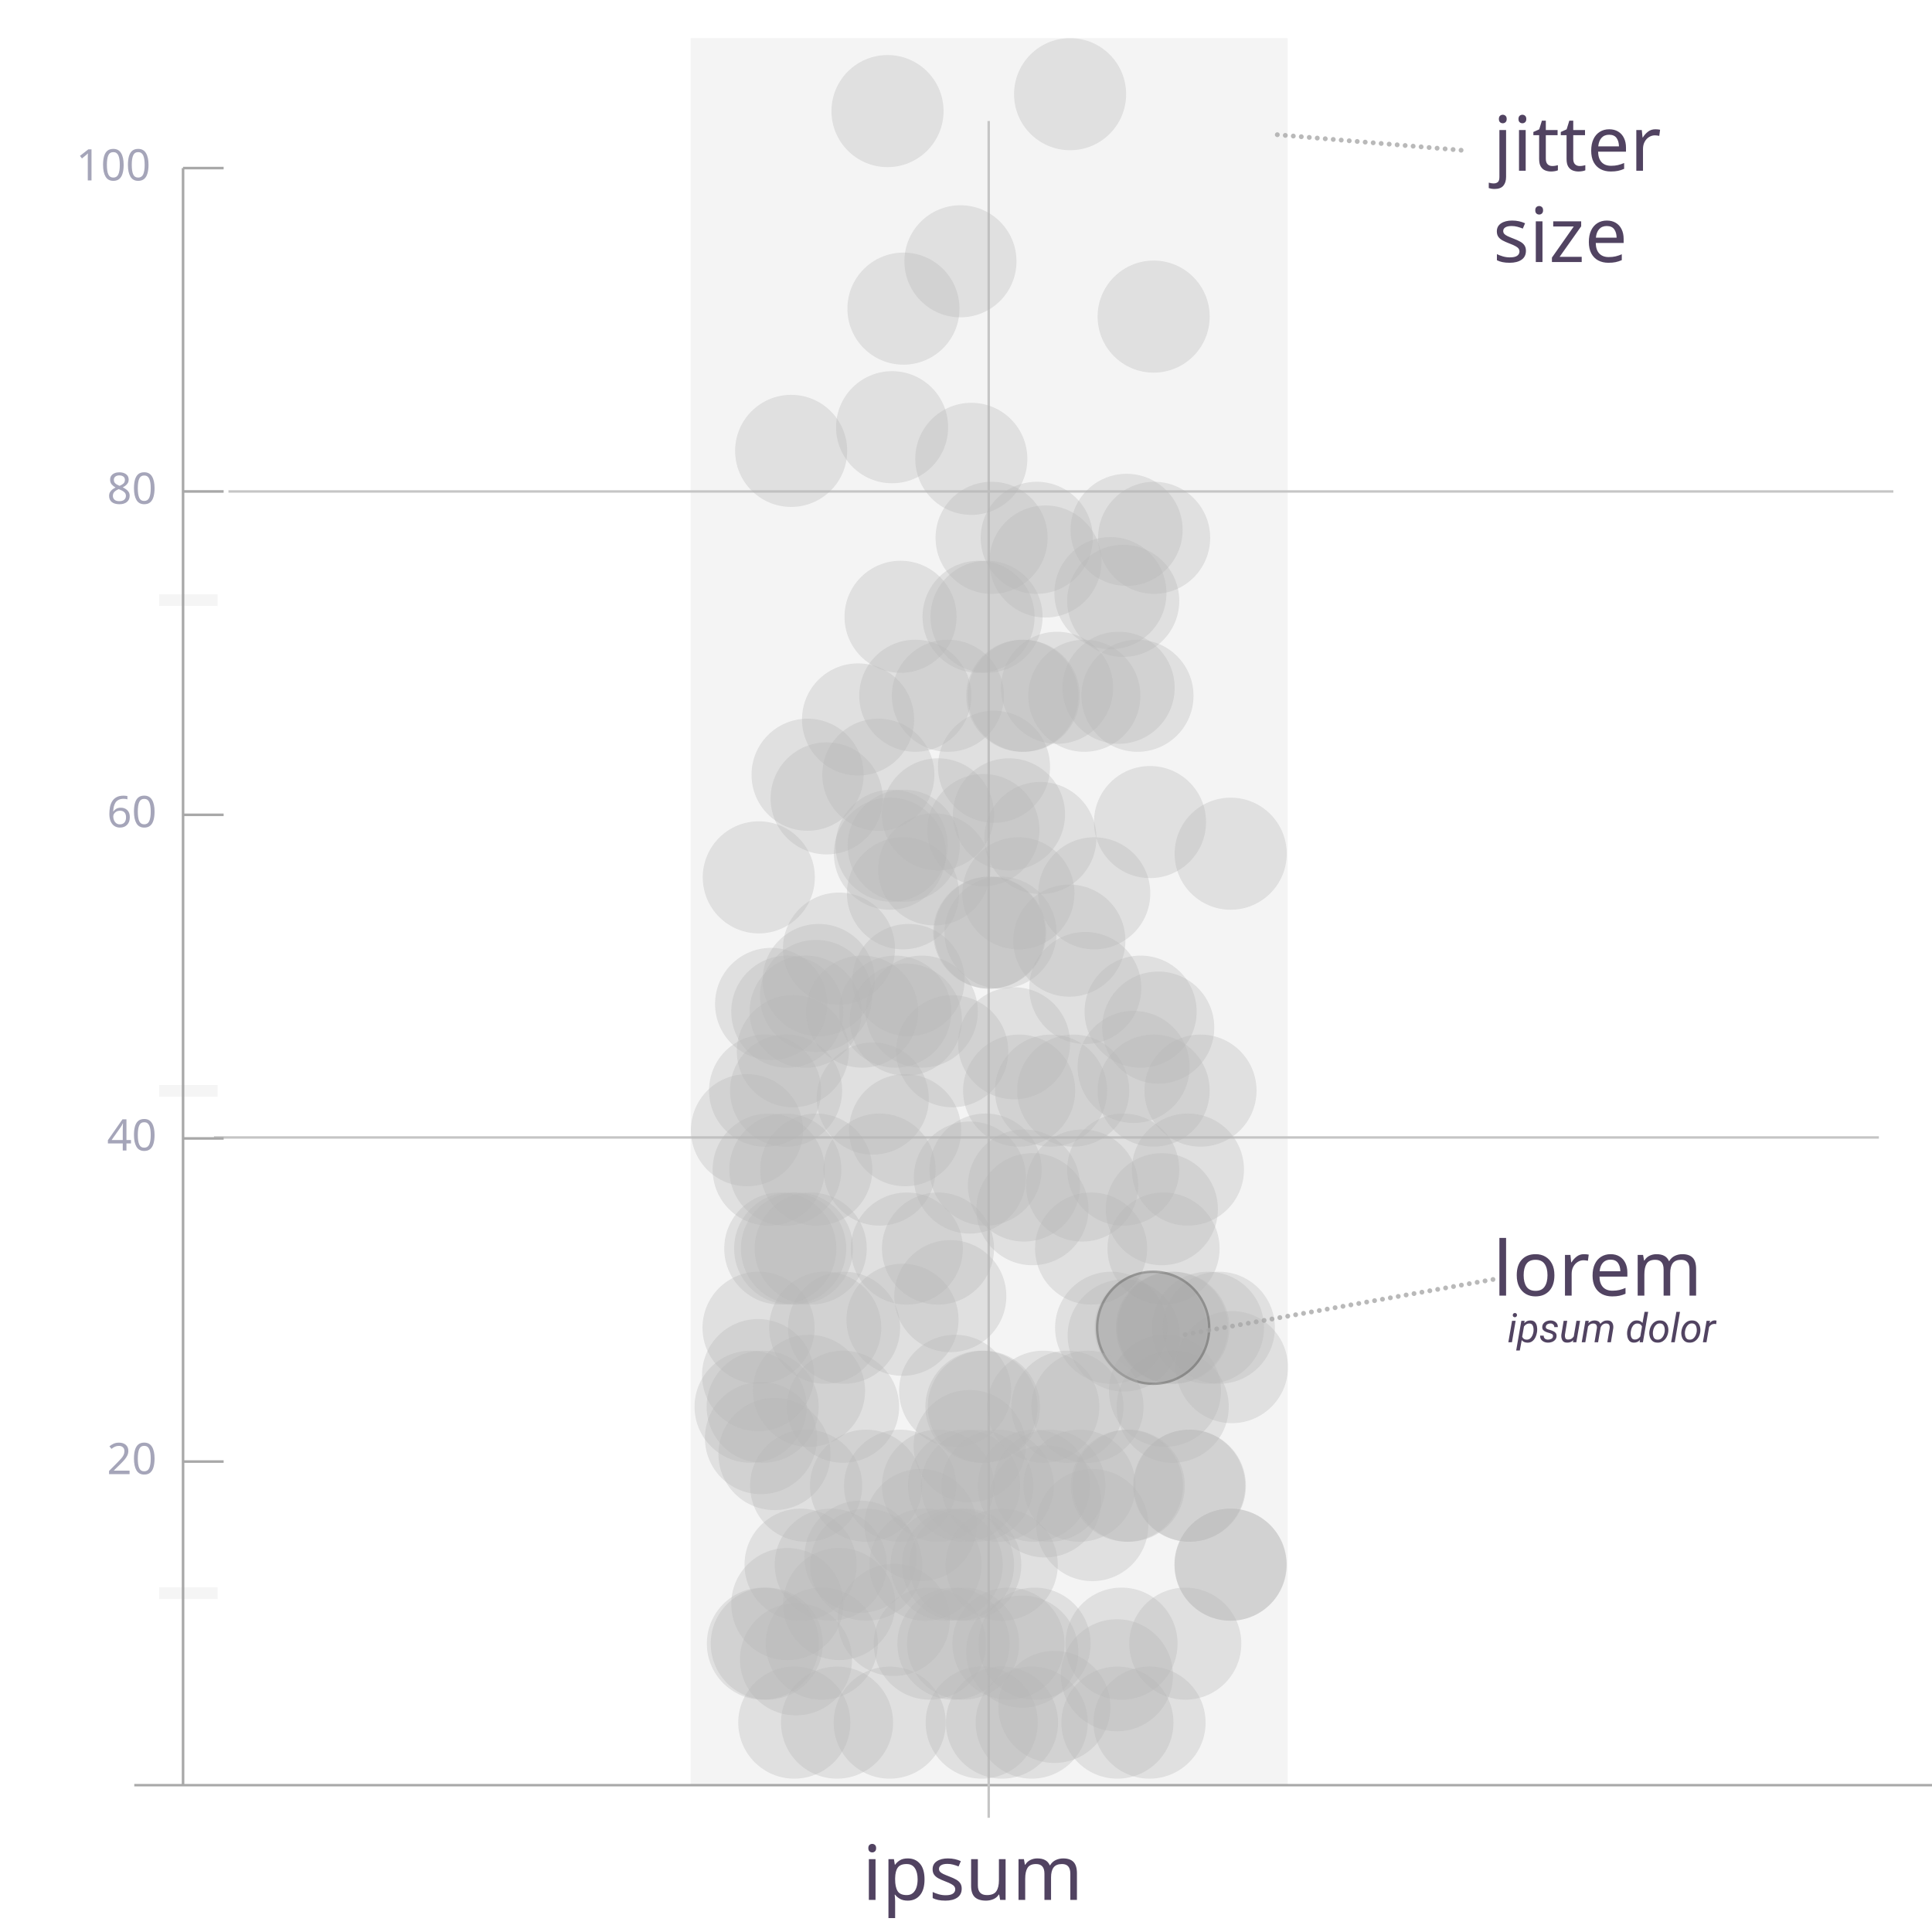
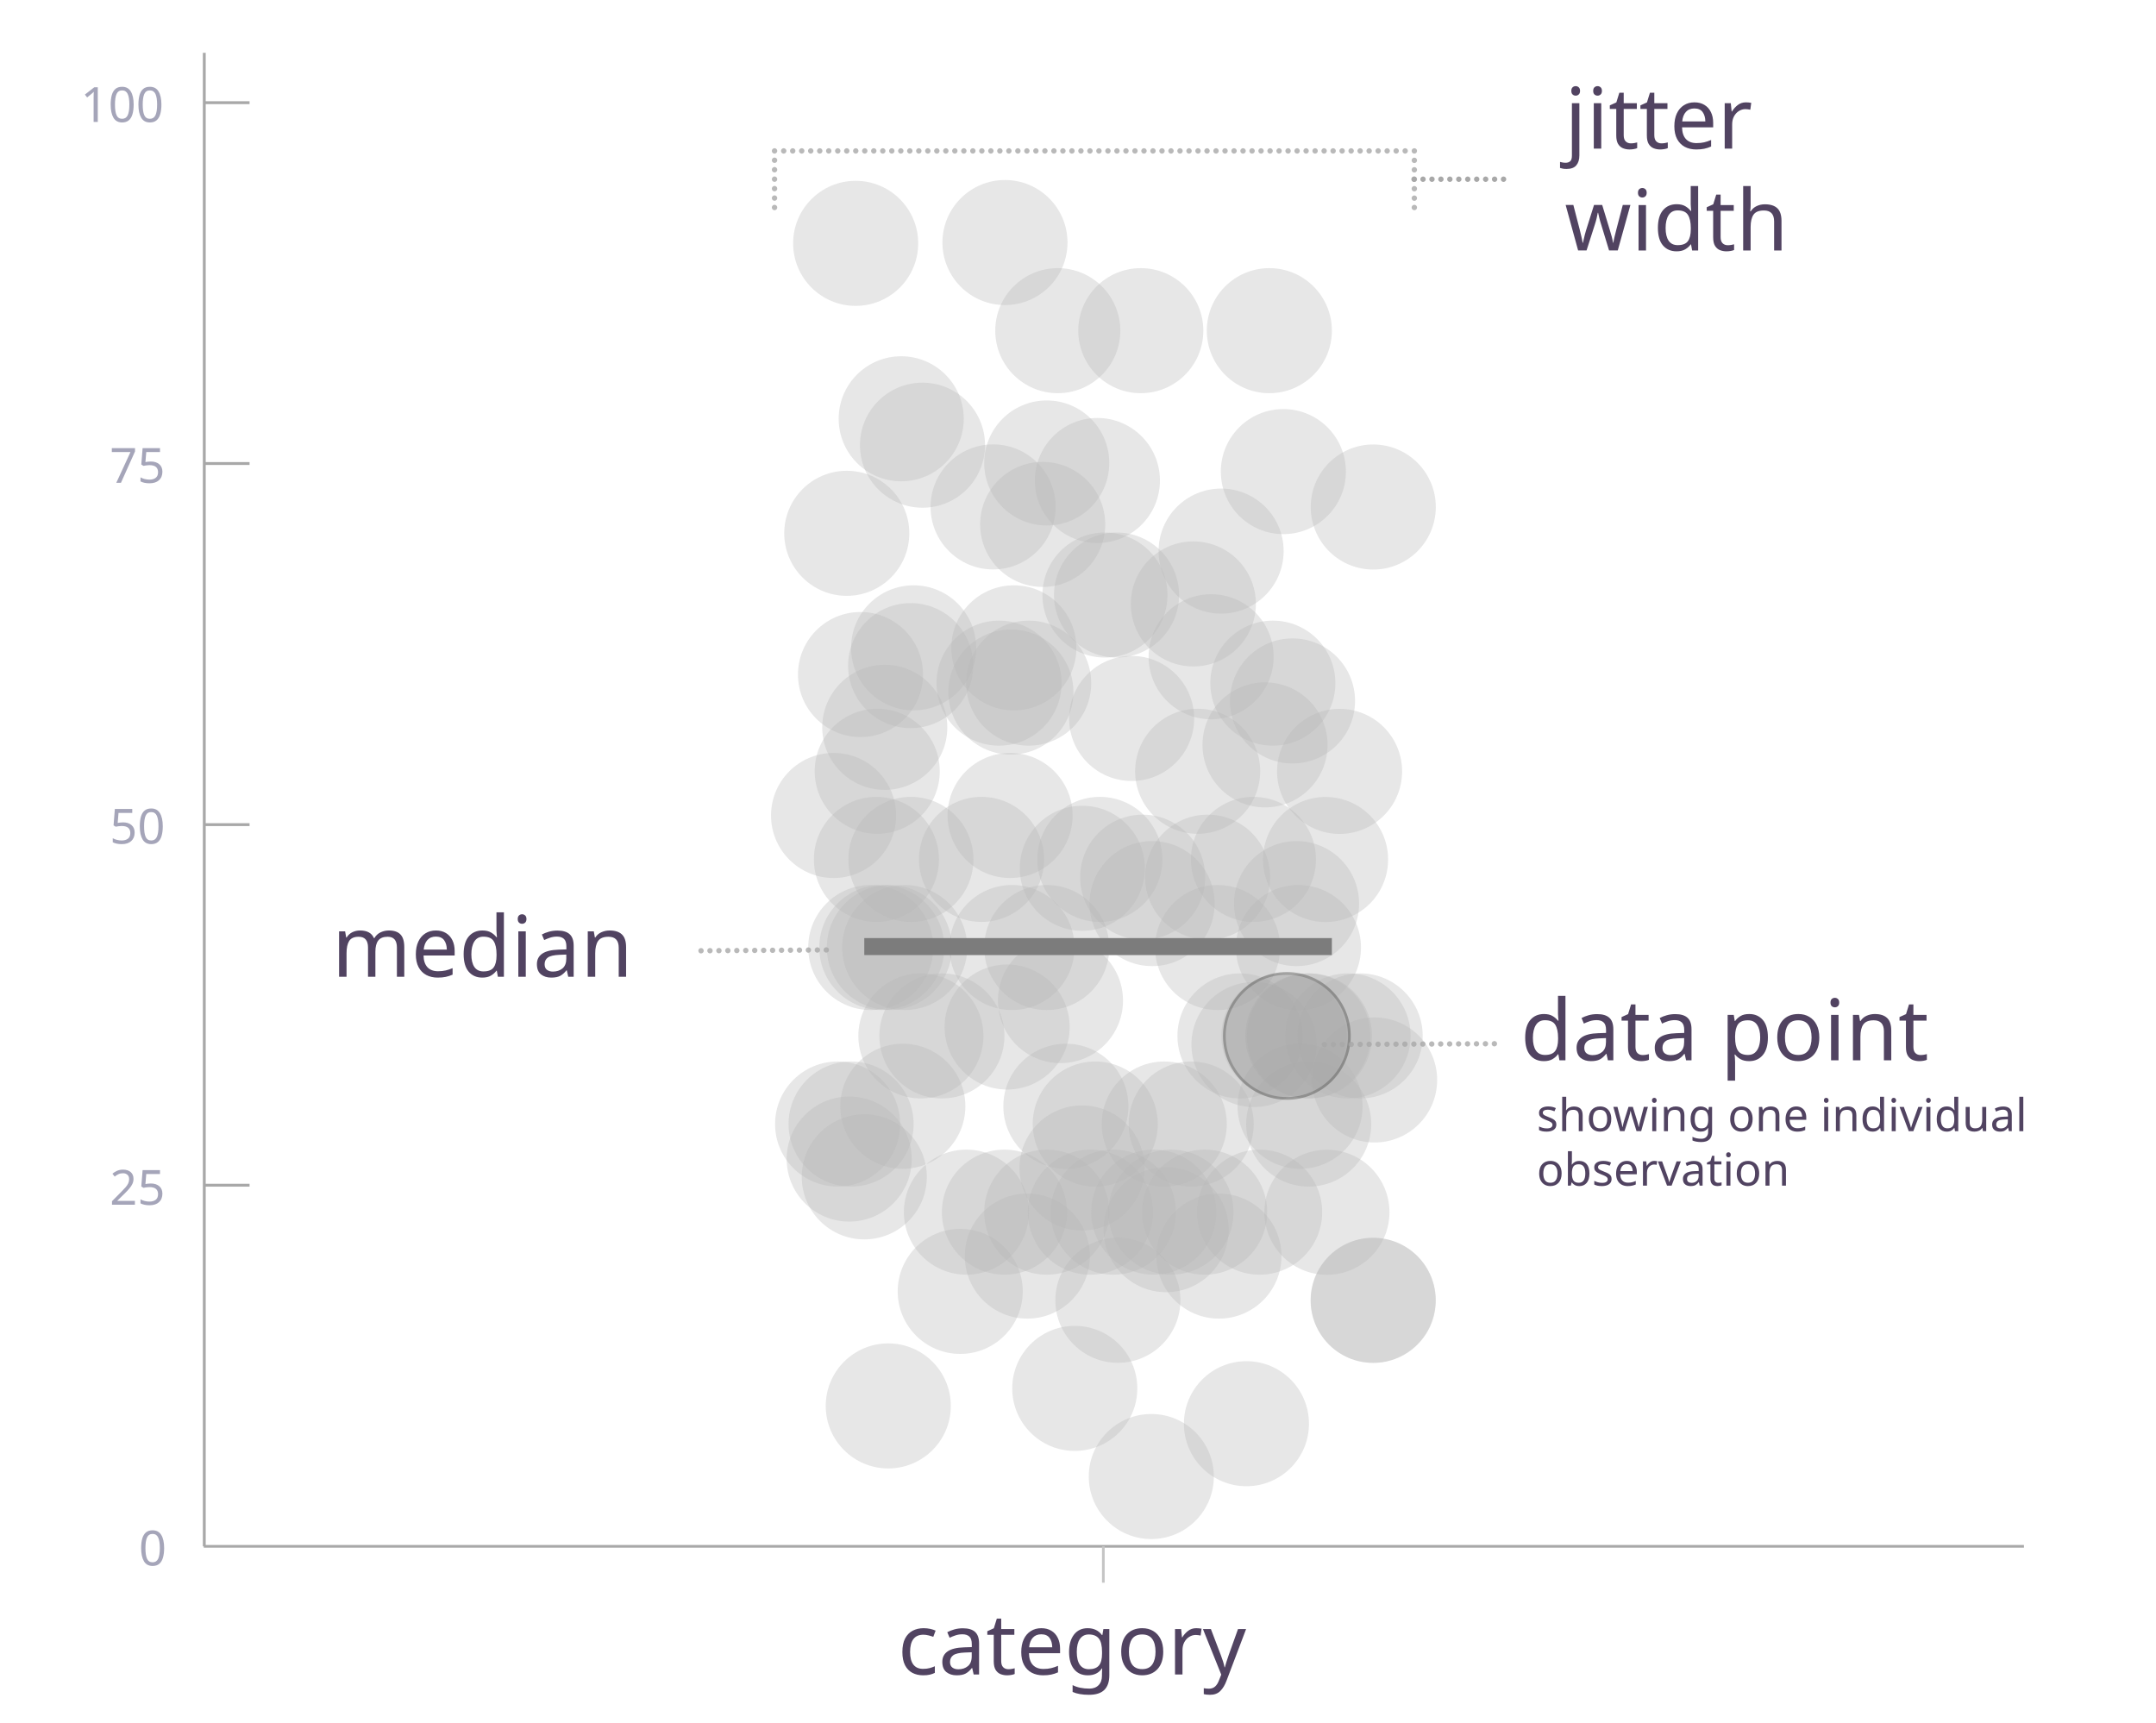
- <svg xmlns="http://www.w3.org/2000/svg" width="800" height="800" viewBox="0 0 800 800">
-   <defs>
-     <style>.a{fill:#f4f4f4;}.b,.c,.d,.h,.j{fill:none;}.b{stroke:#f5f5f5;stroke-linejoin:bevel;stroke-width:4.84px;}.c,.h,.j{stroke:#a8a8a8;}.c,.d,.f,.h,.j{stroke-miterlimit:10;}.d{stroke:#c5c5c5;}.e{fill:#b5b5b5;}.e,.f{opacity:0.33;}.f{fill:#919191;stroke:#232322;}.g,.i,.j,.k{isolation:isolate;}.g{font-size:18px;fill:#a5a5b9;}.g,.i{font-family:Roboto Mono;}.h{stroke-width:1.06px;}.i{font-size:31.46px;}.i,.k{fill:#514361;}.j{stroke-linecap:round;stroke-width:2px;stroke-dasharray:0 3.32;opacity:0.8;}.k{font-size:16.8px;font-family:Roboto;font-style:italic;}</style>
-   </defs>
-   <rect class="a" x="286" y="15.8" width="247.2" height="723.42" />
-   <line class="b" x1="65.9" y1="659.7" x2="90.1" y2="659.7" />
-   <line class="b" x1="65.9" y1="451.7" x2="90.1" y2="451.7" />
-   <line class="b" x1="65.9" y1="248.5" x2="90.1" y2="248.5" />
-   <line class="c" x1="55.6" y1="739.2" x2="803.8" y2="739.2" />
-   <line class="d" x1="88.6" y1="471" x2="778" y2="471" />
-   <line class="d" x1="94.6" y1="203.5" x2="784" y2="203.5" />
-   <line class="d" x1="409.4" y1="752.7" x2="409.4" y2="50.1" />
-   <circle class="e" cx="444.4" cy="451.6" r="23.2" />
-   <circle class="e" cx="349.5" cy="549.8" r="23.2" />
-   <circle class="e" cx="381.7" cy="418.9" r="23.2" />
-   <circle class="e" cx="310.8" cy="582.5" r="23.2" />
-   <circle class="e" cx="406.4" cy="582.5" r="23.2" />
-   <circle class="e" cx="423.3" cy="288.1" r="23.2" />
-   <circle class="e" cx="370.7" cy="418.9" r="23.2" />
-   <circle class="e" cx="492.4" cy="615.2" r="23.2" />
-   <circle class="e" cx="429.3" cy="222.7" r="23.2" />
-   <circle class="e" cx="472.3" cy="418.9" r="23.2" />
-   <circle class="e" cx="410.6" cy="222.7" r="23.2" />
-   <circle class="e" cx="509.6" cy="353.5" r="23.2" />
-   <circle class="e" cx="392.5" cy="288.1" r="23.2" />
-   <circle class="e" cx="379" cy="288.1" r="23.2" />
-   <circle class="e" cx="449" cy="288.1" r="23.2" />
-   <circle class="e" cx="477.9" cy="222.7" r="23.2" />
-   <circle class="e" cx="325.5" cy="451.6" r="23.2" />
-   <circle class="e" cx="408.5" cy="255.4" r="23.2" />
-   <circle class="e" cx="471" cy="288.1" r="23.2" />
-   <circle class="e" cx="427.2" cy="713.3" r="23.2" />
-   <circle class="e" cx="398.8" cy="680.6" r="23.2" />
-   <circle class="e" cx="432" cy="582.5" r="23.2" />
-   <circle class="e" cx="327.2" cy="517" r="23.2" />
-   <circle class="e" cx="497.1" cy="451.6" r="23.2" />
-   <circle class="e" cx="368.5" cy="353.5" r="23.2" />
-   <circle class="e" cx="315.8" cy="582.5" r="23.2" />
-   <circle class="e" cx="476.4" cy="549.8" r="23.2" />
-   <circle class="e" cx="373.7" cy="546.5" r="23.2" />
-   <circle class="e" cx="419.9" cy="432" r="23.2" />
-   <circle class="e" cx="442.8" cy="389.5" r="23.2" />
-   <circle class="e" cx="376.2" cy="405.8" r="23.2" />
-   <circle class="e" cx="314.2" cy="363.3" r="23.2" />
-   <circle class="e" cx="388.4" cy="337.2" r="23.2" />
-   <circle class="e" cx="414.3" cy="386.2" r="23.2" />
-   <circle class="e" cx="401.6" cy="487.6" r="23.2" />
-   <circle class="e" cx="476.2" cy="340.4" r="23.2" />
-   <circle class="e" cx="342.3" cy="330.6" r="23.2" />
-   <circle class="e" cx="369.2" cy="350.2" r="23.2" />
-   <circle class="e" cx="432.9" cy="232.5" r="23.2" />
-   <circle class="e" cx="372.9" cy="255.4" r="23.2" />
-   <circle class="e" cx="449.4" cy="409.1" r="23.2" />
-   <circle class="e" cx="411.6" cy="317.5" r="23.2" />
-   <circle class="e" cx="402.2" cy="190" r="23.2" />
-   <circle class="e" cx="327.6" cy="186.7" r="23.2" />
-   <circle class="e" cx="325.2" cy="484.3" r="23.2" />
-   <circle class="e" cx="432.7" cy="621.7" r="23.2" />
-   <circle class="e" cx="315.1" cy="595.5" r="23.2" />
-   <circle class="e" cx="482.4" cy="575.9" r="23.2" />
-   <circle class="e" cx="339" cy="405.8" r="23.2" />
-   <circle class="e" cx="462.5" cy="693.7" r="23.2" />
-   <circle class="e" cx="363.7" cy="320.8" r="23.2" />
-   <circle class="e" cx="424" cy="490.9" r="23.2" />
-   <circle class="e" cx="386.9" cy="360" r="23.2" />
-   <circle class="e" cx="374.1" cy="127.8" r="23.2" />
-   <circle class="e" cx="443.1" cy="39" r="23.2" />
-   <circle class="e" cx="465.1" cy="484.3" r="23.2" />
-   <circle class="e" cx="367.5" cy="46" r="23.2" />
-   <circle class="e" cx="477.7" cy="131.1" r="23.2" />
-   <circle class="e" cx="465.3" cy="553" r="23.2" />
-   <circle class="e" cx="337.9" cy="412.4" r="23.2" />
-   <circle class="e" cx="405.2" cy="255.4" r="23.2" />
-   <circle class="e" cx="469.4" cy="441.8" r="23.2" />
-   <circle class="e" cx="448.1" cy="490.9" r="23.2" />
-   <circle class="e" cx="407.2" cy="343.7" r="23.2" />
-   <circle class="e" cx="370.1" cy="670.8" r="23.2" />
-   <circle class="e" cx="320.7" cy="602.1" r="23.2" />
-   <circle class="e" cx="485.3" cy="549.8" r="23.2" />
-   <circle class="e" cx="465.1" cy="248.8" r="23.2" />
-   <circle class="e" cx="319.3" cy="415.7" r="23.2" />
-   <circle class="e" cx="466.5" cy="219.4" r="23.2" />
-   <circle class="e" cx="397.7" cy="108.2" r="23.2" />
-   <circle class="e" cx="453.1" cy="369.9" r="23.2" />
-   <circle class="e" cx="393.5" cy="536.7" r="23.2" />
-   <circle class="e" cx="459.8" cy="245.6" r="23.2" />
-   <circle class="e" cx="479.6" cy="425.5" r="23.2" />
-   <circle class="e" cx="417.8" cy="337.2" r="23.2" />
-   <circle class="e" cx="430.8" cy="347" r="23.2" />
-   <circle class="e" cx="395.5" cy="575.9" r="23.2" />
-   <circle class="e" cx="313.9" cy="569.4" r="23.2" />
-   <circle class="e" cx="355.3" cy="297.9" r="23.2" />
-   <circle class="e" cx="374.2" cy="350.2" r="23.2" />
-   <circle class="e" cx="375.1" cy="422.2" r="23.2" />
-   <circle class="e" cx="481.1" cy="500.7" r="23.2" />
-   <circle class="e" cx="328.3" cy="435.3" r="23.2" />
-   <circle class="e" cx="423.3" cy="683.9" r="23.2" />
-   <circle class="e" cx="329.6" cy="687.1" r="23.2" />
-   <circle class="e" cx="436.6" cy="706.8" r="23.2" />
-   <circle class="e" cx="361.4" cy="454.9" r="23.2" />
-   <circle class="e" cx="335" cy="575.9" r="23.2" />
-   <circle class="e" cx="510.1" cy="566.1" r="23.2" />
-   <circle class="e" cx="408.1" cy="484.3" r="23.2" />
-   <circle class="e" cx="356.3" cy="644.6" r="23.2" />
-   <circle class="e" cx="437.7" cy="284.8" r="23.2" />
-   <circle class="e" cx="369.4" cy="176.9" r="23.2" />
-   <circle class="e" cx="347.4" cy="392.8" r="23.2" />
-   <circle class="e" cx="463.2" cy="284.8" r="23.2" />
-   <circle class="e" cx="374.8" cy="468" r="23.2" />
-   <circle class="e" cx="318.3" cy="484.3" r="23.2" />
-   <circle class="e" cx="421.7" cy="369.9" r="23.2" />
-   <circle class="e" cx="309.3" cy="468" r="23.2" />
-   <circle class="e" cx="452.3" cy="631.5" r="23.2" />
-   <circle class="e" cx="388.4" cy="615.2" r="23.2" />
-   <circle class="e" cx="347.5" cy="664.2" r="23.2" />
-   <circle class="e" cx="335.7" cy="517" r="23.2" />
-   <circle class="e" cx="373.9" cy="369.9" r="23.2" />
-   <circle class="e" cx="381.2" cy="631.5" r="23.2" />
-   <circle class="e" cx="423.9" cy="288.1" r="23.2" />
-   <circle class="e" cx="364.2" cy="484.3" r="23.2" />
-   <circle class="e" cx="394.3" cy="435.3" r="23.2" />
-   <circle class="e" cx="401.5" cy="598.8" r="23.2" />
-   <circle class="e" cx="485.9" cy="549.8" r="23.2" />
-   <circle class="e" cx="333.6" cy="418.9" r="23.2" />
-   <circle class="e" cx="427.5" cy="500.7" r="23.2" />
-   <circle class="e" cx="410" cy="386.2" r="23.2" />
-   <circle class="e" cx="481.8" cy="517" r="23.2" />
-   <circle class="e" cx="326" cy="664.2" r="23.2" />
-   <circle class="e" cx="330" cy="517" r="23.2" />
-   <circle class="e" cx="442" cy="582.5" r="23.2" />
-   <circle class="e" cx="372.7" cy="615.2" r="23.2" />
-   <circle class="e" cx="383.2" cy="647.9" r="23.2" />
-   <circle class="e" cx="414.8" cy="647.9" r="23.2" />
-   <circle class="e" cx="341.7" cy="549.8" r="23.2" />
-   <circle class="e" cx="409.6" cy="386.2" r="23.2" />
-   <circle class="e" cx="392" cy="647.9" r="23.2" />
-   <circle class="e" cx="414.9" cy="713.3" r="23.2" />
-   <circle class="e" cx="368.4" cy="713.3" r="23.2" />
-   <circle class="e" cx="451.8" cy="517" r="23.2" />
-   <circle class="e" cx="340.3" cy="680.6" r="23.2" />
-   <circle class="e" cx="396.7" cy="647.9" r="23.2" />
-   <circle class="e" cx="490.8" cy="680.6" r="23.2" />
-   <circle class="e" cx="476" cy="713.3" r="23.2" />
-   <circle class="e" cx="406.5" cy="713.3" r="23.2" />
-   <circle class="e" cx="323.1" cy="517" r="23.2" />
-   <circle class="e" cx="435.2" cy="451.6" r="23.2" />
-   <circle class="e" cx="358.6" cy="615.2" r="23.2" />
-   <circle class="e" cx="385" cy="680.6" r="23.2" />
-   <circle class="e" cx="434.5" cy="615.2" r="23.2" />
-   <circle class="e" cx="464.4" cy="680.6" r="23.2" />
-   <circle class="e" cx="460.1" cy="549.8" r="23.2" />
-   <circle class="e" cx="326" cy="418.9" r="23.2" />
-   <circle class="e" cx="316.8" cy="451.6" r="23.2" />
-   <circle class="e" cx="413.1" cy="615.2" r="23.2" />
-   <circle class="e" cx="467.4" cy="615.2" r="23.2" />
-   <circle class="e" cx="375.5" cy="517" r="23.2" />
-   <circle class="e" cx="399.7" cy="647.9" r="23.2" />
-   <circle class="e" cx="357" cy="418.9" r="23.2" />
-   <circle class="e" cx="333.8" cy="615.2" r="23.2" />
-   <circle class="e" cx="422" cy="451.6" r="23.2" />
-   <circle class="e" cx="315.9" cy="680.6" r="23.2" />
-   <circle class="e" cx="417.6" cy="680.6" r="23.2" />
-   <circle class="e" cx="388.4" cy="517" r="23.2" />
-   <circle class="e" cx="404.6" cy="615.2" r="23.2" />
-   <circle class="e" cx="399.2" cy="615.2" r="23.2" />
-   <circle class="e" cx="485.6" cy="582.5" r="23.2" />
-   <circle class="e" cx="500.2" cy="549.8" r="23.2" />
-   <circle class="e" cx="346.6" cy="713.3" r="23.2" />
-   <circle class="e" cx="314.1" cy="549.8" r="23.2" />
-   <circle class="e" cx="428.1" cy="615.2" r="23.2" />
-   <circle class="e" cx="328.9" cy="713.3" r="23.2" />
-   <circle class="e" cx="358.7" cy="647.9" r="23.2" />
-   <circle class="e" cx="317.5" cy="680.6" r="23.2" />
-   <circle class="e" cx="447" cy="615.2" r="23.2" />
-   <circle class="e" cx="407.4" cy="582.5" r="23.2" />
-   <circle class="e" cx="334.4" cy="320.8" r="23.2" />
-   <circle class="e" cx="477.7" cy="451.6" r="23.2" />
-   <circle class="e" cx="491.9" cy="484.3" r="23.2" />
-   <circle class="e" cx="338" cy="484.3" r="23.2" />
-   <circle class="e" cx="504.7" cy="549.8" r="23.2" />
-   <circle class="e" cx="462.7" cy="713.3" r="23.2" />
-   <circle class="e" cx="344" cy="647.9" r="23.2" />
-   <circle class="e" cx="331.5" cy="647.9" r="23.2" />
-   <circle class="f" cx="477.5" cy="549.8" r="23.2" />
-   <circle class="e" cx="450.3" cy="582.5" r="23.2" />
-   <circle class="e" cx="466.6" cy="615.2" r="23.2" />
-   <circle class="e" cx="509.5" cy="647.9" r="23.2" />
-   <circle class="e" cx="394.8" cy="680.6" r="23.2" />
-   <circle class="e" cx="509.6" cy="647.9" r="23.2" />
-   <circle class="e" cx="492.7" cy="615.2" r="23.2" />
-   <circle class="e" cx="349.1" cy="582.5" r="23.2" />
-   <circle class="e" cx="428.4" cy="680.6" r="23.2" />
-   <text class="g" transform="translate(44.3 610.4)">20</text>
-   <text class="g" transform="translate(44.3 476.4)">40</text>
-   <text class="g" transform="translate(44.3 342.5)">60</text>
-   <text class="g" transform="translate(44.3 208.6)">80</text>
-   <text class="g" transform="translate(31.5 74.7)">100</text>
-   <line class="h" x1="75.8" y1="739.2" x2="75.8" y2="69.6" />
-   <line class="h" x1="75.8" y1="605.2" x2="92.6" y2="605.2" />
-   <line class="h" x1="75.8" y1="471.4" x2="92.6" y2="471.4" />
-   <line class="h" x1="75.8" y1="337.4" x2="92.6" y2="337.4" />
-   <line class="h" x1="75.8" y1="203.5" x2="92.6" y2="203.5" />
-   <line class="h" x1="75.8" y1="69.6" x2="92.6" y2="69.6" />
-   <text class="i" transform="translate(618.2 70.7)">jitter<tspan x="0" y="37.8">size</tspan>
+ <svg xmlns="http://www.w3.org/2000/svg" version="1.1" id="Layer_1" x="0px" y="0px" viewBox="0 0 800 639.1" style="enable-background:new 0 0 800 639.1;" xml:space="preserve">
+   <style type="text/css">
+ 	.st0{fill:none;stroke:#A8A8A8;stroke-miterlimit:10;}
+ 	.st1{fill:none;stroke:#C5C5C5;stroke-miterlimit:10;}
+ 	.st2{opacity:0.33;fill:#B5B5B5;enable-background:new    ;}
+ 	.st3{opacity:0.33;fill:#919191;stroke:#232322;stroke-miterlimit:10;enable-background:new    ;}
+ 	.st4{fill:#A5A5B9;}
+ 	.st5{font-family:'RobotoMono-Regular';}
+ 	.st6{font-size:18px;}
+ 	.st7{fill:none;stroke:#A8A8A8;stroke-width:1.06;stroke-miterlimit:10;}
+ 	.st8{fill:#514361;}
+ 	.st9{font-size:31.46px;}
+ 	.st10{enable-background:new    ;}
+ 	.st11{font-family:'Roboto-Italic';}
+ 	.st12{font-size:16.8px;}
+ 	
+ 		.st13{opacity:0.8;fill:none;stroke:#A8A8A8;stroke-width:2;stroke-linecap:round;stroke-miterlimit:10;stroke-dasharray:0,3.32;enable-background:new    ;}
+ 	.st14{opacity:0.8;enable-background:new    ;}
+ 	.st15{fill:none;stroke:#A8A8A8;stroke-width:2;stroke-linecap:round;stroke-miterlimit:10;}
+ 	.st16{fill:none;stroke:#A8A8A8;stroke-width:2;stroke-linecap:round;stroke-miterlimit:10;stroke-dasharray:0,3.508;}
+ 	.st17{fill:none;stroke:#A8A8A8;stroke-width:2;stroke-linecap:round;stroke-miterlimit:10;stroke-dasharray:0,3.342;}
+ 	.st18{fill:none;stroke:#A8A8A8;stroke-width:2;stroke-linecap:round;stroke-miterlimit:10;stroke-dasharray:0,3.32;}
+ 	.st19{fill:#7C7C7C;}
+ </style>
+   <line class="st0" x1="75.6" y1="573.8" x2="751" y2="573.8" />
+   <path class="st1" d="M88.6,305.6" />
+   <line class="st1" x1="409.4" y1="587.3" x2="409.4" y2="573.8" />
+   <circle class="st2" cx="444.4" cy="286.2" r="23.2" />
+   <circle class="st2" cx="349.5" cy="384.4" r="23.2" />
+   <circle class="st2" cx="381.7" cy="253.5" r="23.2" />
+   <circle class="st2" cx="310.8" cy="417.1" r="23.2" />
+   <circle class="st2" cx="406.4" cy="417.1" r="23.2" />
+   <circle class="st2" cx="423.3" cy="122.7" r="23.2" />
+   <circle class="st2" cx="370.7" cy="253.5" r="23.2" />
+   <ellipse transform="matrix(0.1602 -0.9871 0.9871 0.1602 -30.515 863.8338)" class="st2" cx="492.4" cy="449.8" rx="23.2" ry="23.2" />
+   <circle class="st2" cx="472.3" cy="253.5" r="23.2" />
+   <ellipse transform="matrix(0.1602 -0.9871 0.9871 0.1602 242.2507 661.0314)" class="st2" cx="509.6" cy="188.1" rx="23.2" ry="23.2" />
+   <circle class="st2" cx="392.5" cy="122.7" r="23.2" />
+   <circle class="st2" cx="325.5" cy="286.2" r="23.2" />
+   <circle class="st2" cx="471" cy="122.7" r="23.2" />
+   <circle class="st2" cx="427.2" cy="547.9" r="23.2" />
+   <circle class="st2" cx="398.8" cy="515.2" r="23.2" />
+   <circle class="st2" cx="432" cy="417.1" r="23.2" />
+   <circle class="st2" cx="327.2" cy="351.6" r="23.2" />
+   <ellipse transform="matrix(0.1602 -0.9871 0.9871 0.1602 134.9197 731.0789)" class="st2" cx="497.1" cy="286.2" rx="23.2" ry="23.2" />
+   <circle class="st2" cx="368.5" cy="188.1" r="23.2" />
+   <circle class="st2" cx="315.8" cy="417.1" r="23.2" />
+   <circle class="st2" cx="476.4" cy="384.4" r="23.2" />
+   <circle class="st2" cx="373.7" cy="381.1" r="23.2" />
+   <circle class="st2" cx="419.9" cy="266.6" r="23.2" />
+   <circle class="st2" cx="442.8" cy="224.1" r="23.2" />
+   <circle class="st2" cx="376.2" cy="240.4" r="23.2" />
+   <circle class="st2" cx="314.2" cy="197.9" r="23.2" />
+   <circle class="st2" cx="388.4" cy="171.8" r="23.2" />
+   <circle class="st2" cx="414.3" cy="220.8" r="23.2" />
+   <circle class="st2" cx="401.6" cy="322.2" r="23.2" />
+   <circle class="st2" cx="476.2" cy="175" r="23.2" />
+   <circle class="st2" cx="342.3" cy="165.2" r="23.2" />
+   <circle class="st2" cx="372.9" cy="90" r="23.2" />
+   <circle class="st2" cx="449.4" cy="243.7" r="23.2" />
+   <circle class="st2" cx="325.2" cy="318.9" r="23.2" />
+   <circle class="st2" cx="432.7" cy="456.3" r="23.2" />
+   <circle class="st2" cx="315.1" cy="430.1" r="23.2" />
+   <circle class="st2" cx="482.4" cy="410.5" r="23.2" />
+   <circle class="st2" cx="339" cy="240.4" r="23.2" />
+   <circle class="st2" cx="462.5" cy="528.3" r="23.2" />
+   <circle class="st2" cx="424" cy="325.5" r="23.2" />
+   <circle class="st2" cx="386.9" cy="194.6" r="23.2" />
+   <circle class="st2" cx="465.1" cy="318.9" r="23.2" />
+   <circle class="st2" cx="317.5" cy="90.3" r="23.2" />
+   <circle class="st2" cx="465.3" cy="387.6" r="23.2" />
+   <circle class="st2" cx="337.9" cy="247" r="23.2" />
+   <circle class="st2" cx="469.4" cy="276.4" r="23.2" />
+   <circle class="st2" cx="448.1" cy="325.5" r="23.2" />
+   <circle class="st2" cx="407.2" cy="178.3" r="23.2" />
+   <circle class="st2" cx="320.7" cy="436.7" r="23.2" />
+   <circle class="st2" cx="485.3" cy="384.4" r="23.2" />
+   <circle class="st2" cx="319.3" cy="250.3" r="23.2" />
+   <circle class="st2" cx="453.1" cy="204.5" r="23.2" />
+   <circle class="st2" cx="393.5" cy="371.3" r="23.2" />
+   <circle class="st2" cx="479.6" cy="260.1" r="23.2" />
+   <circle class="st2" cx="395.5" cy="410.5" r="23.2" />
+   <circle class="st2" cx="375.1" cy="256.8" r="23.2" />
+   <circle class="st2" cx="481.1" cy="335.3" r="23.2" />
+   <circle class="st2" cx="328.3" cy="269.9" r="23.2" />
+   <circle class="st2" cx="329.6" cy="521.7" r="23.2" />
+   <circle class="st2" cx="335" cy="410.5" r="23.2" />
+   <ellipse transform="matrix(0.1602 -0.9871 0.9871 0.1602 32.8158 840.0701)" class="st2" cx="510.1" cy="400.7" rx="23.2" ry="23.2" />
+   <circle class="st2" cx="408.1" cy="318.9" r="23.2" />
+   <circle class="st2" cx="356.3" cy="479.2" r="23.2" />
+   <circle class="st2" cx="374.8" cy="302.6" r="23.2" />
+   <circle class="st2" cx="309.3" cy="302.6" r="23.2" />
+   <circle class="st2" cx="452.3" cy="466.1" r="23.2" />
+   <circle class="st2" cx="388.4" cy="449.8" r="23.2" />
+   <circle class="st2" cx="335.7" cy="351.6" r="23.2" />
+   <circle class="st2" cx="381.2" cy="466.1" r="23.2" />
+   <circle class="st2" cx="364.2" cy="318.9" r="23.2" />
+   <circle class="st2" cx="401.5" cy="433.4" r="23.2" />
+   <circle class="st2" cx="485.9" cy="384.4" r="23.2" />
+   <circle class="st2" cx="427.5" cy="335.3" r="23.2" />
+   <circle class="st2" cx="410" cy="220.8" r="23.2" />
+   <circle class="st2" cx="481.8" cy="351.6" r="23.2" />
+   <circle class="st2" cx="330" cy="351.6" r="23.2" />
+   <circle class="st2" cx="442" cy="417.1" r="23.2" />
+   <circle class="st2" cx="372.7" cy="449.8" r="23.2" />
+   <circle class="st2" cx="414.8" cy="482.5" r="23.2" />
+   <circle class="st2" cx="341.7" cy="384.4" r="23.2" />
+   <circle class="st2" cx="451.8" cy="351.6" r="23.2" />
+   <circle class="st2" cx="323.1" cy="351.6" r="23.2" />
+   <circle class="st2" cx="358.6" cy="449.8" r="23.2" />
+   <circle class="st2" cx="434.5" cy="449.8" r="23.2" />
+   <circle class="st2" cx="460.1" cy="384.4" r="23.2" />
+   <circle class="st2" cx="413.1" cy="449.8" r="23.2" />
+   <circle class="st2" cx="467.4" cy="449.8" r="23.2" />
+   <circle class="st2" cx="375.5" cy="351.6" r="23.2" />
+   <circle class="st2" cx="388.4" cy="351.6" r="23.2" />
+   <circle class="st2" cx="404.6" cy="449.8" r="23.2" />
+   <circle class="st2" cx="485.6" cy="417.1" r="23.2" />
+   <circle class="st2" cx="500.2" cy="384.4" r="23.2" />
+   <circle class="st2" cx="428.1" cy="449.8" r="23.2" />
+   <circle class="st2" cx="447" cy="449.8" r="23.2" />
+   <circle class="st2" cx="334.4" cy="155.4" r="23.2" />
+   <ellipse transform="matrix(0.1602 -0.9871 0.9871 0.1602 98.2749 753.4081)" class="st2" cx="491.9" cy="318.9" rx="23.2" ry="23.2" />
+   <circle class="st2" cx="338" cy="318.9" r="23.2" />
+   <circle class="st2" cx="504.7" cy="384.4" r="23.2" />
+   <circle class="st3" cx="477.5" cy="384.4" r="23.2" />
+   <circle class="st2" cx="509.5" cy="482.5" r="23.2" />
+   <ellipse transform="matrix(0.1602 -0.9871 0.9871 0.1602 -48.3479 908.2737)" class="st2" cx="509.6" cy="482.5" rx="23.2" ry="23.2" />
+   <text transform="matrix(1 0 0 1 40.6965 447.0499)" class="st4 st5 st6">25</text>
+   <text transform="matrix(1 0 0 1 51.4982 580.8998)" class="st4 st5 st6">0</text>
+   <text transform="matrix(1 0 0 1 40.6965 313.0499)" class="st4 st5 st6">50</text>
+   <text transform="matrix(1 0 0 1 40.6965 179.1499)" class="st4 st5 st6">75</text>
+   <text transform="matrix(1 0 0 1 29.8944 45.2498)" class="st4 st5 st6">100</text>
+   <line class="st7" x1="75.8" y1="573.8" x2="75.8" y2="19.6" />
+   <line class="st7" x1="75.8" y1="439.8" x2="92.6" y2="439.8" />
+   <line class="st7" x1="75.8" y1="306" x2="92.6" y2="306" />
+   <line class="st7" x1="75.8" y1="172" x2="92.6" y2="172" />
+   <line class="st7" x1="75.8" y1="38.1" x2="92.6" y2="38.1" />
+   <text transform="matrix(1 0 0 1 580.6 55.1499)" class="st8 st5 st9">jitter</text>
+   <text transform="matrix(1 0 0 1 580.6 92.9499)" class="st8 st5 st9">width</text>
+   <text transform="matrix(1 0 0 1 333.0999 621.3502)" class="st8 st5 st9">category</text>
+   <text transform="matrix(1 0 0 1 570.2 419.7499)" class="st10">
+     <tspan x="0" y="0" class="st8 st11 st12">showing one individual </tspan>
+     <tspan x="0" y="20.2" class="st8 st11 st12">observation</tspan>
  </text>
-   <path class="j" d="M605,62.2l-77-6.5" />
-   <text class="i" transform="translate(357.1 786.7)">ipsum</text>
-   <text class="k" transform="translate(624.2 555.8)">ipsum dolor</text>
-   <text class="i" transform="translate(618.2 536.5)">lorem</text>
-   <path class="j" d="M618.2,529.8L488.5,553" />
+   <text transform="matrix(1 0 0 1 564.2 393.4499)" class="st8 st5 st9">data point</text>
+   <path class="st13" d="M554.5,387.3l-66,0.3" />
+   <text transform="matrix(1 0 0 1 123.1499 362.4499)" class="st8 st5 st9">median</text>
+   <path class="st13" d="M306.6,352.5l-47,0.3" />
+   <g class="st14">
+     <g>
+       <line class="st15" x1="287.4" y1="77" x2="287.4" y2="77" />
+       <line class="st16" x1="287.4" y1="73.5" x2="287.4" y2="57.8" />
+       <line class="st15" x1="287.4" y1="56" x2="287.4" y2="56" />
+       <line class="st17" x1="290.8" y1="56" x2="523.1" y2="56" />
+       <line class="st15" x1="524.8" y1="56" x2="524.8" y2="56" />
+       <line class="st16" x1="524.8" y1="59.5" x2="524.8" y2="75.3" />
+       <line class="st15" x1="524.8" y1="77" x2="524.8" y2="77" />
+     </g>
+   </g>
+   <line class="st18" x1="524.7" y1="66.5" x2="560.7" y2="66.5" />
+   <rect x="320.7" y="348.1" class="st19" width="173.5" height="6.3" />
</svg>
